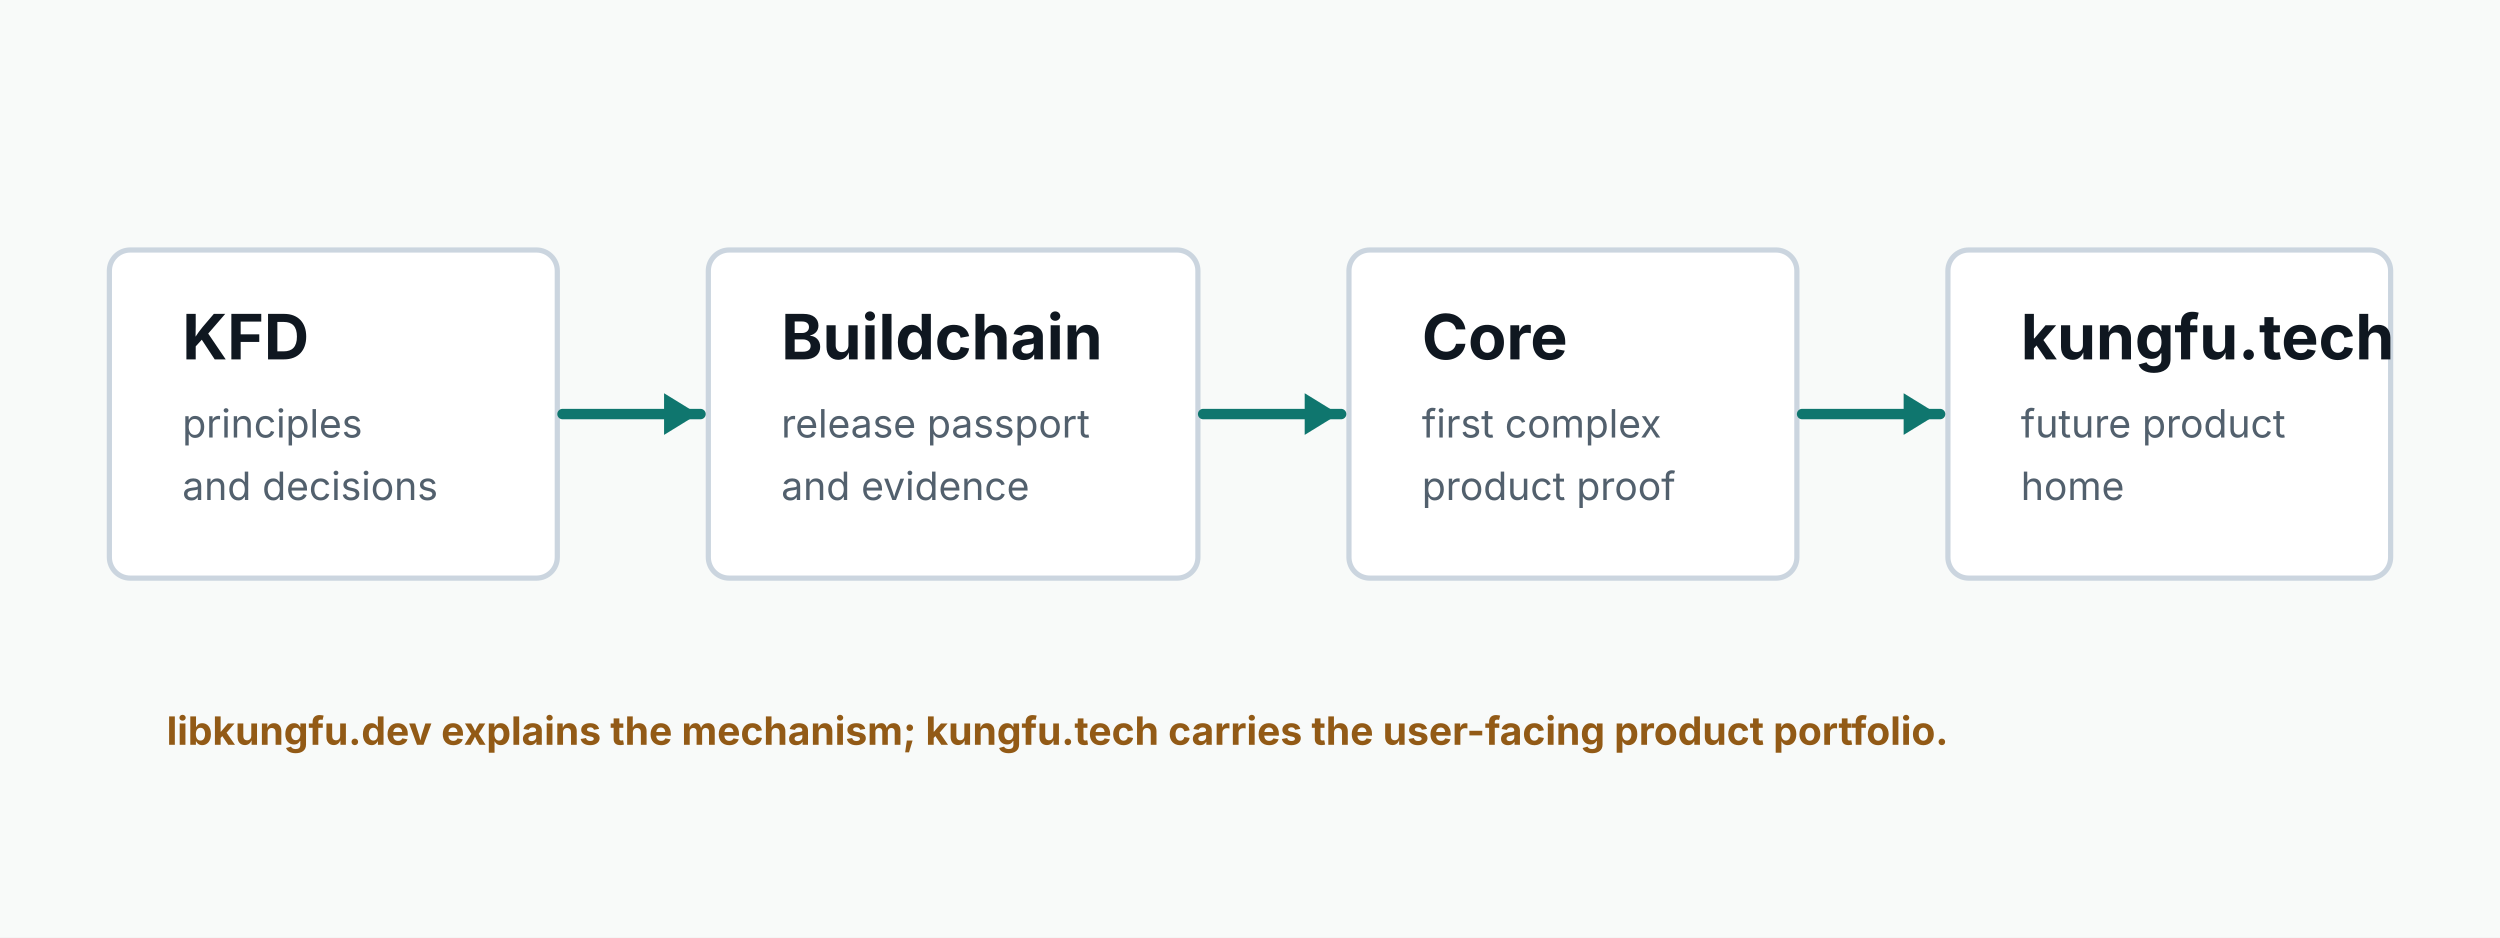
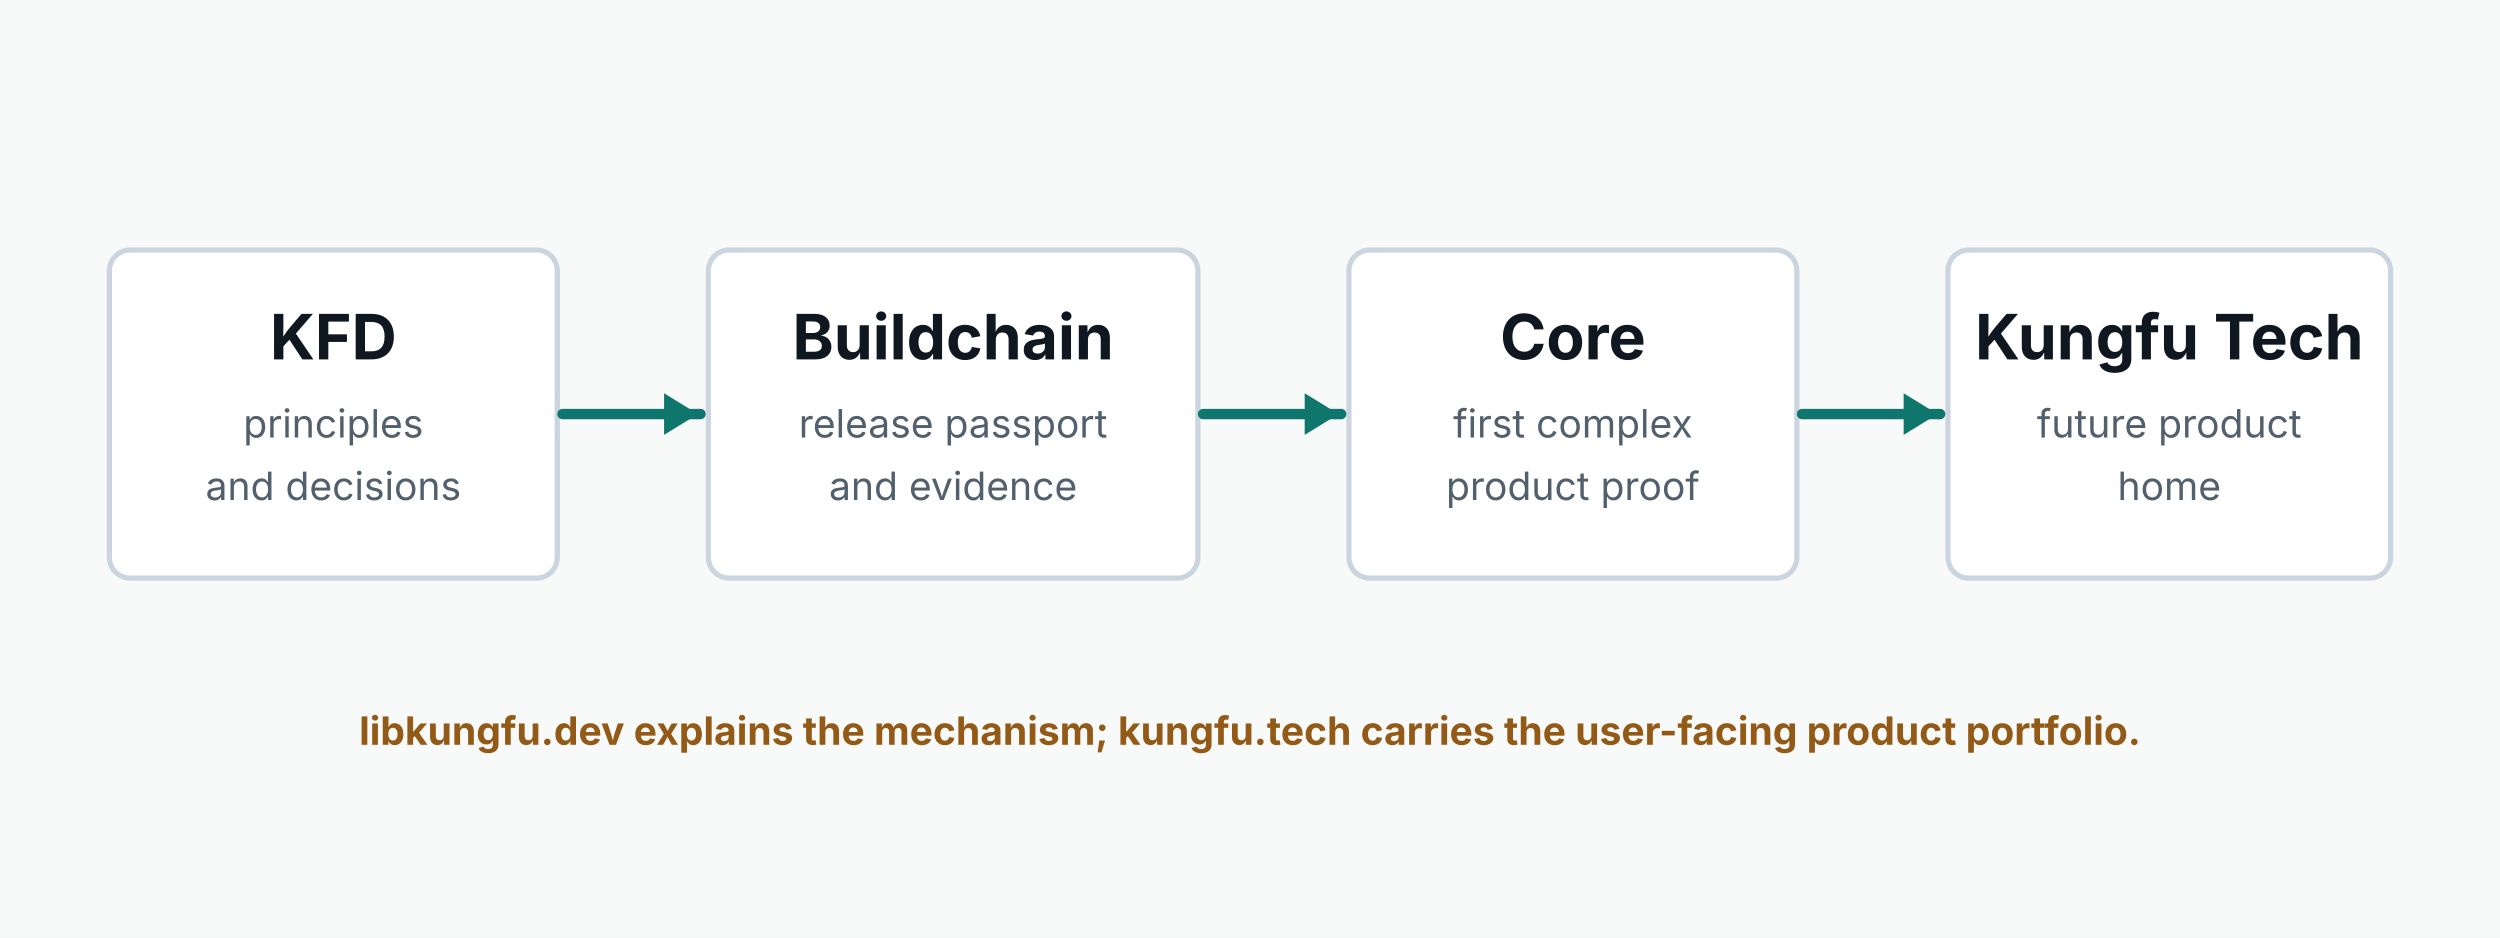
<svg xmlns="http://www.w3.org/2000/svg" viewBox="0 0 960 360" role="img" aria-labelledby="title desc">
  <rect width="960" height="360" fill="#f8faf9" />
  <g fill="#ffffff" stroke="#cbd5df" stroke-width="2">
    <rect x="42" y="96" width="172" height="126" rx="8" />
    <rect x="272" y="96" width="188" height="126" rx="8" />
    <rect x="518" y="96" width="172" height="126" rx="8" />
    <rect x="748" y="96" width="170" height="126" rx="8" />
  </g>
  <g fill="#0f1720" font-family="Inter, ui-sans-serif, system-ui, sans-serif">
-     <text x="70" y="138" font-size="24" font-weight="700">KFD</text>
-     <text x="70" y="168" font-size="15" fill="#52606d">principles</text>
-     <text x="70" y="192" font-size="15" fill="#52606d">and decisions</text>
-     <text x="300" y="138" font-size="24" font-weight="700">Buildchain</text>
-     <text x="300" y="168" font-size="15" fill="#52606d">release passport</text>
-     <text x="300" y="192" font-size="15" fill="#52606d">and evidence</text>
-     <text x="546" y="138" font-size="24" font-weight="700">Core</text>
-     <text x="546" y="168" font-size="15" fill="#52606d">first complex</text>
-     <text x="546" y="192" font-size="15" fill="#52606d">product proof</text>
-     <text x="776" y="138" font-size="24" font-weight="700">kungfu.tech</text>
-     <text x="776" y="168" font-size="15" fill="#52606d">future product</text>
-     <text x="776" y="192" font-size="15" fill="#52606d">home</text>
+     <text x="128" y="138" font-size="24" font-weight="700" text-anchor="middle">KFD</text>
+     <text x="128" y="168" font-size="15" fill="#52606d" text-anchor="middle">principles</text>
+     <text x="128" y="192" font-size="15" fill="#52606d" text-anchor="middle">and decisions</text>
+     <text x="366" y="138" font-size="24" font-weight="700" text-anchor="middle">Buildchain</text>
+     <text x="366" y="168" font-size="15" fill="#52606d" text-anchor="middle">release passport</text>
+     <text x="366" y="192" font-size="15" fill="#52606d" text-anchor="middle">and evidence</text>
+     <text x="604" y="138" font-size="24" font-weight="700" text-anchor="middle">Core</text>
+     <text x="604" y="168" font-size="15" fill="#52606d" text-anchor="middle">first complex</text>
+     <text x="604" y="192" font-size="15" fill="#52606d" text-anchor="middle">product proof</text>
+     <text x="833" y="138" font-size="24" font-weight="700" text-anchor="middle">Kungfu Tech</text>
+     <text x="833" y="168" font-size="15" fill="#52606d" text-anchor="middle">future product</text>
+     <text x="833" y="192" font-size="15" fill="#52606d" text-anchor="middle">home</text>
  </g>
  <g fill="none" stroke="#0f766e" stroke-width="4" stroke-linecap="round" stroke-linejoin="round">
    <path d="M216 159 H269" />
    <path d="M462 159 H515" />
    <path d="M692 159 H745" />
  </g>
  <g fill="#0f766e">
    <path d="M268 159 l-13 -8 v16z" />
    <path d="M514 159 l-13 -8 v16z" />
    <path d="M744 159 l-13 -8 v16z" />
  </g>
  <g fill="#925a16" font-family="Inter, ui-sans-serif, system-ui, sans-serif" font-size="15" font-weight="700">
-     <text x="64" y="286">libkungfu.dev explains the mechanism; kungfu.tech carries the user-facing product portfolio.</text>
+     <text x="480" y="286" text-anchor="middle">libkungfu.dev explains the mechanism; kungfu.tech carries the user-facing product portfolio.</text>
  </g>
</svg>
